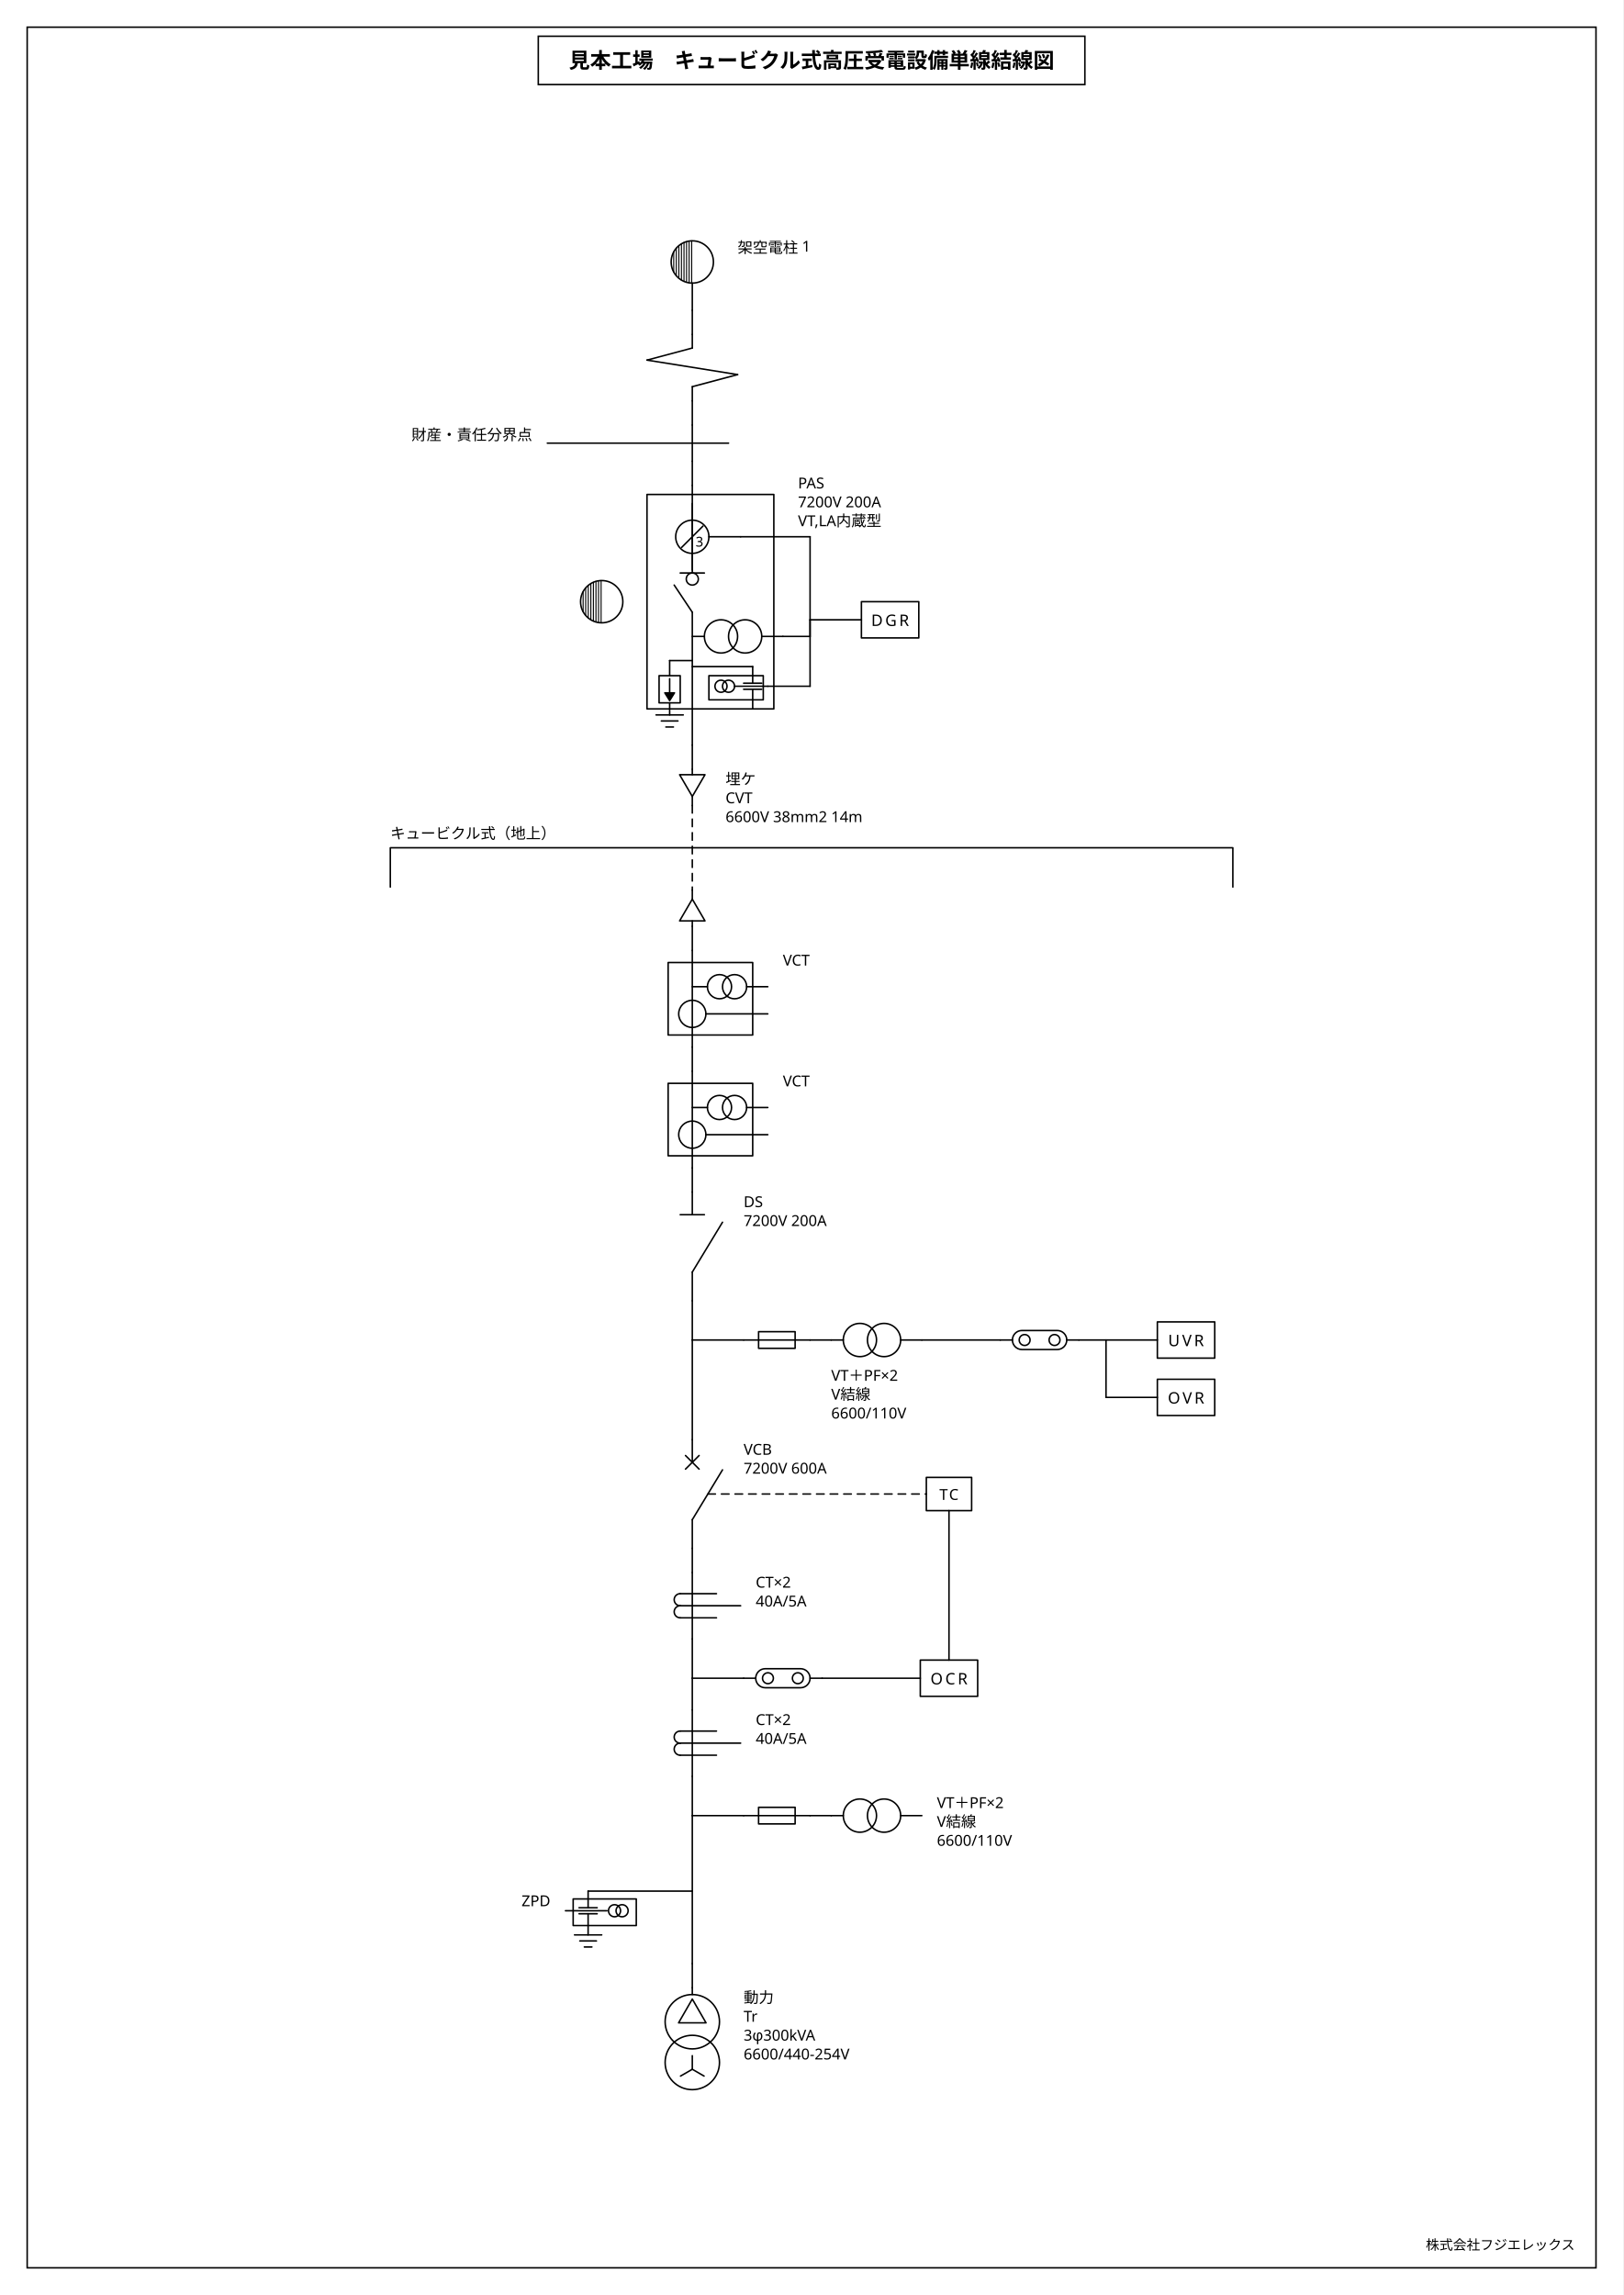
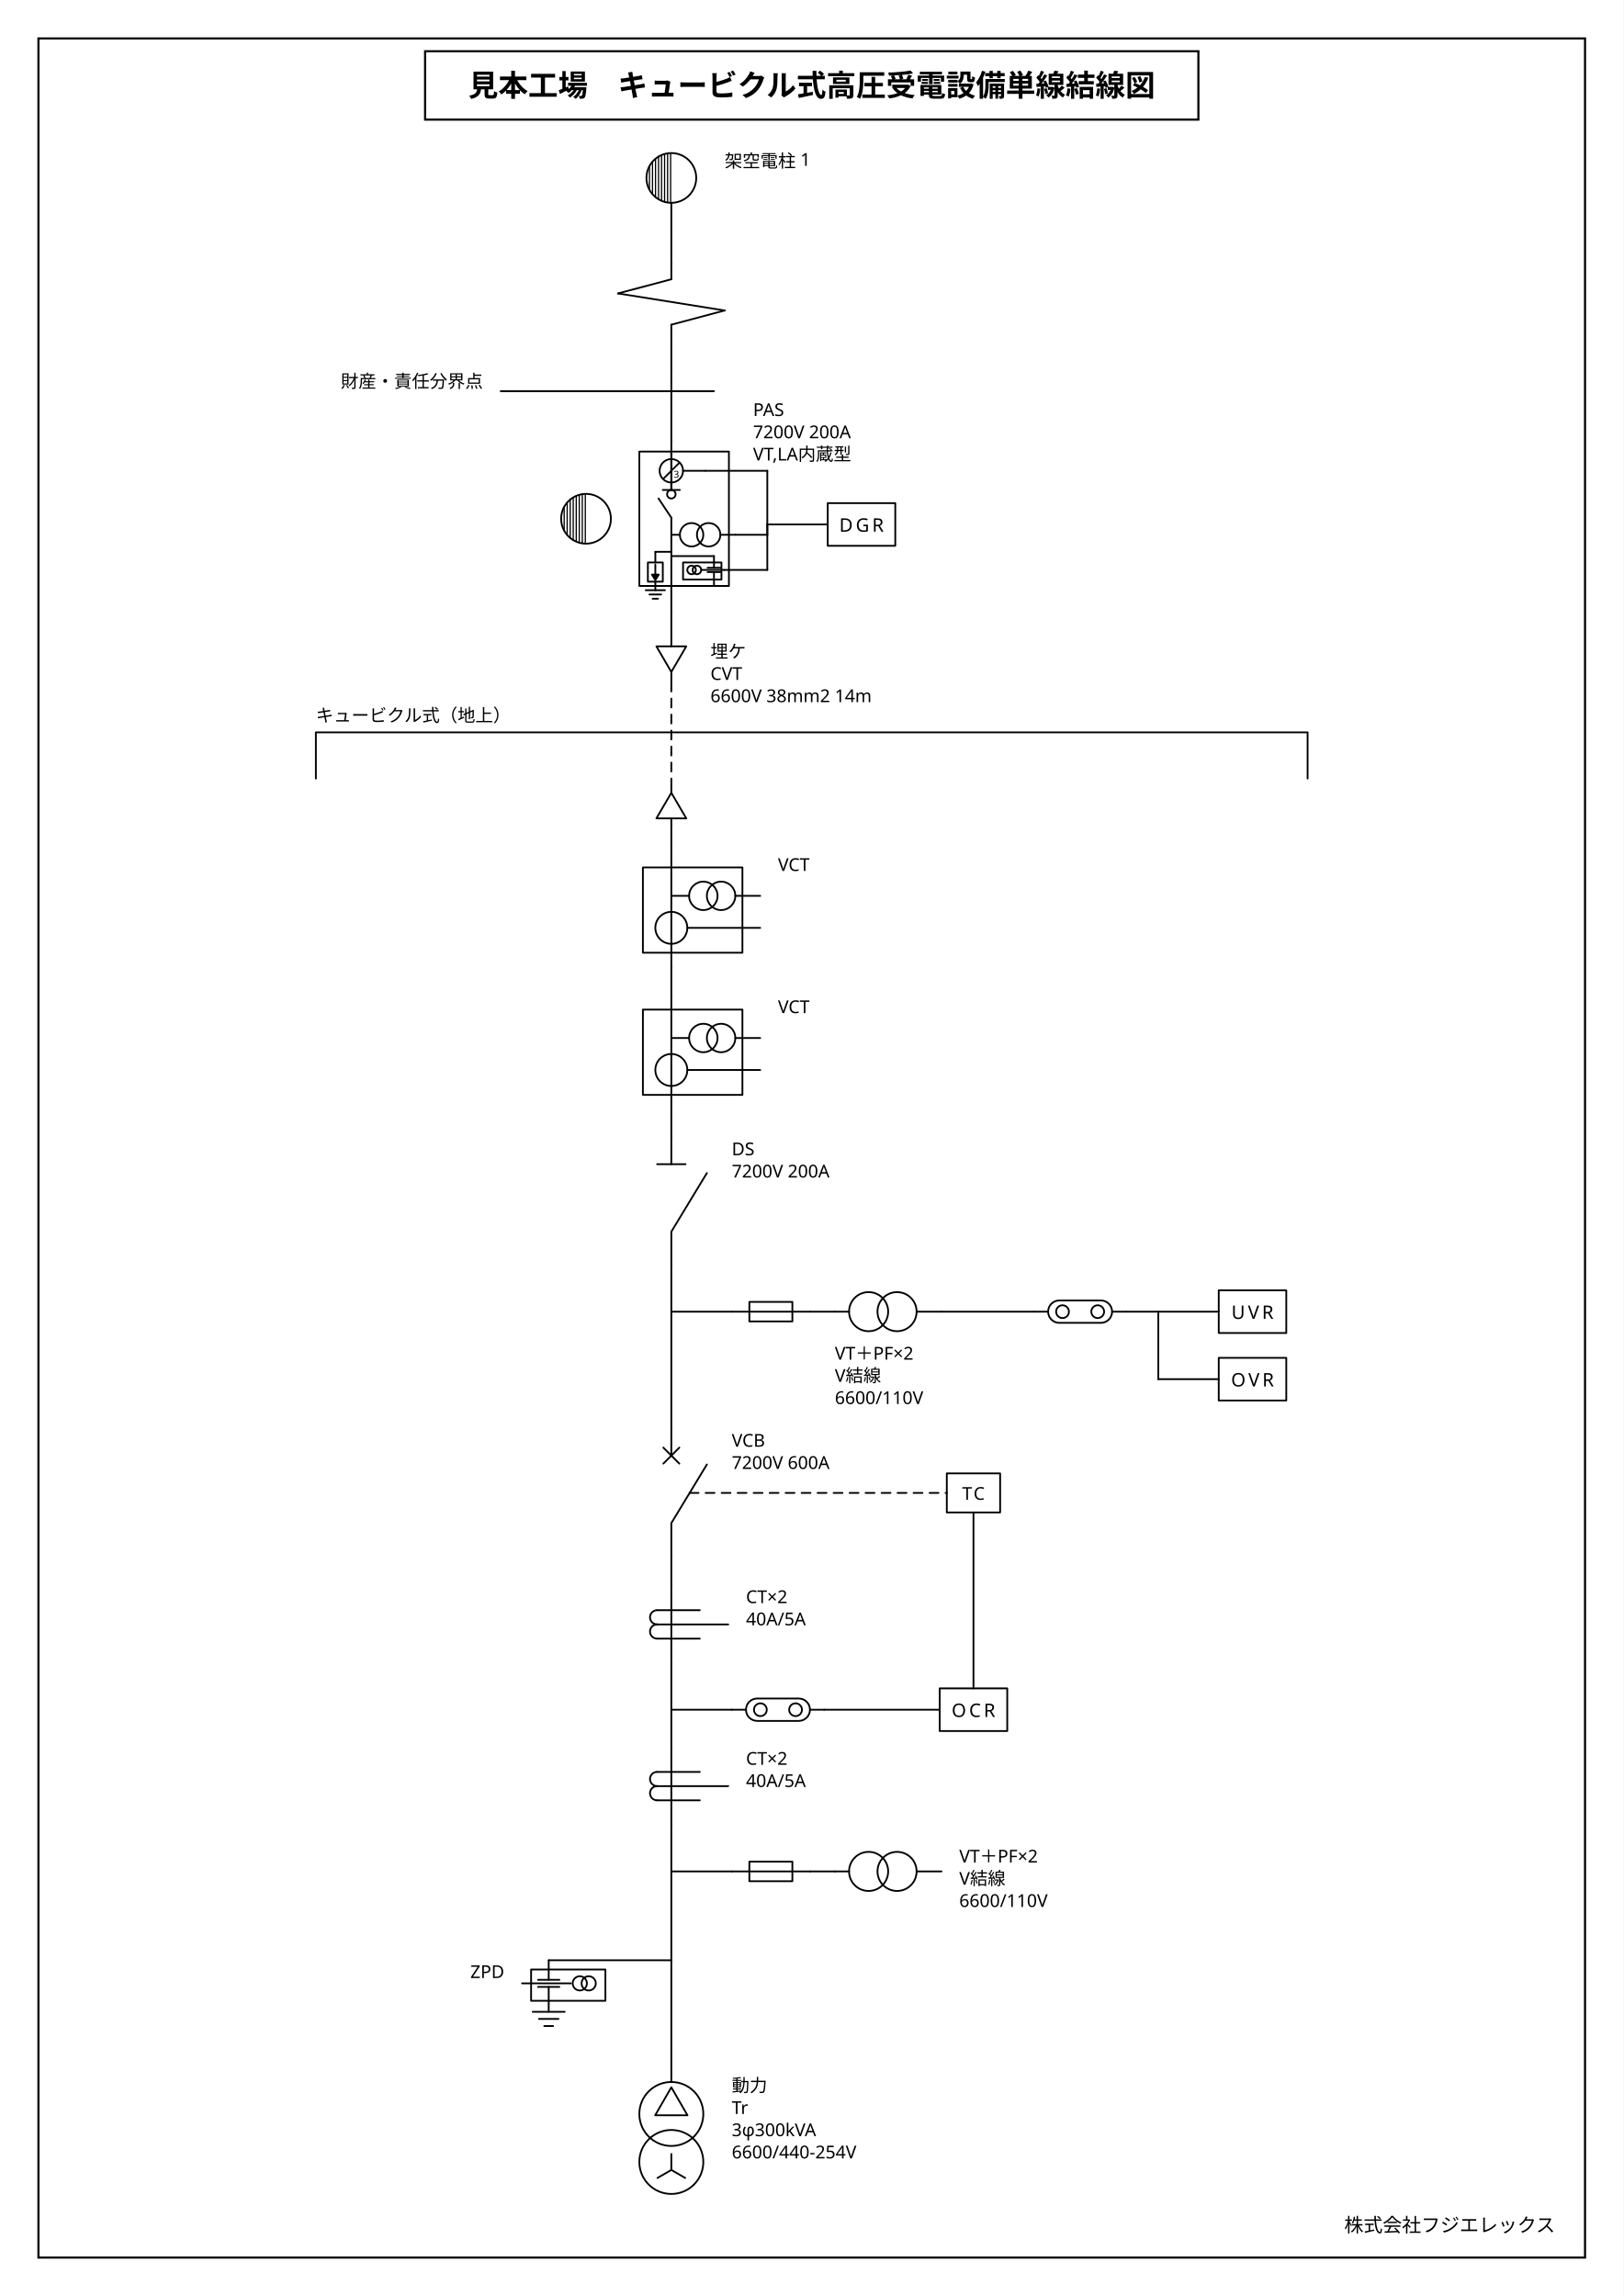
- <svg xmlns="http://www.w3.org/2000/svg" viewBox="0 0 1075 1520" width="1075" height="1520">
-   <rect x="0" y="0" width="1075" height="1520" fill="#fff" />
+ <svg xmlns="http://www.w3.org/2000/svg" viewBox="0 0 760 1075" width="760" height="1075">
+   <rect x="0" y="0" width="760" height="1075" fill="#fff" />
  <g stroke="#000" fill="none">
-     <rect x="18" y="18" width="1039" height="1484" stroke-width="1" />
-     <rect x="356.5" y="24" width="362" height="32" stroke-width="1" />
+     <rect x="18" y="18" width="724" height="1039" stroke-width="1" />
+     <rect x="199" y="24" width="362" height="32" stroke-width="1" />
  </g>
-   <text x="537.5" y="45" font-size="14" font-weight="700" text-anchor="middle" font-family="IPAGothic, 'IPAゴシック', 'Noto Sans JP', 'Hiragino Kaku Gothic ProN', 'Yu Gothic', sans-serif" fill="#000">見本工場　キュービクル式高圧受電設備単線結線図</text>
-   <text x="1043" y="1490" font-size="9" text-anchor="end" font-family="IPAGothic, 'IPAゴシック', 'Noto Sans JP', 'Hiragino Kaku Gothic ProN', 'Yu Gothic', sans-serif" fill="#000">株式会社フジエレックス</text>
-   <g transform="translate(458.5 157.5) scale(1)">
+   <text x="380" y="45" font-size="14" font-weight="700" text-anchor="middle" font-family="IPAGothic, 'IPAゴシック', 'Noto Sans JP', 'Hiragino Kaku Gothic ProN', 'Yu Gothic', sans-serif" fill="#000">見本工場　キュービクル式高圧受電設備単線結線図</text>
+   <text x="728" y="1045" font-size="9" text-anchor="end" font-family="IPAGothic, 'IPAゴシック', 'Noto Sans JP', 'Hiragino Kaku Gothic ProN', 'Yu Gothic', sans-serif" fill="#000">株式会社フジエレックス</text>
+   <g transform="translate(314.27 70) scale(0.832)">
    <g stroke="#000" fill="none" stroke-linecap="round" stroke-linejoin="round" color="#000">
-       <path d="M -200 404 L 358 404 M -200 404 L -200 430 M 358 404 L 358 430" fill="none" stroke-width="1" />
-       <text x="-200" y="398" font-size="10" font-family="IPAGothic, 'IPAゴシック', 'Noto Sans JP', 'Hiragino Kaku Gothic ProN', 'Yu Gothic', sans-serif" fill="currentColor" stroke="none">キュービクル式（地上）</text>
+       <path d="M -200 328 L 358 328 M -200 328 L -200 354 M 358 328 L 358 354" fill="none" stroke-width="1" />
+       <text x="-200" y="322" font-size="10" font-family="IPAGothic, 'IPAゴシック', 'Noto Sans JP', 'Hiragino Kaku Gothic ProN', 'Yu Gothic', sans-serif" fill="currentColor" stroke="none">キュービクル式（地上）</text>
      <line x1="0" y1="48" x2="0" y2="64" stroke-width="1" />
      <line x1="0" y1="108" x2="0" y2="124" stroke-width="1" />
      <line x1="0" y1="148" x2="0" y2="164" stroke-width="1" />
-       <line x1="0" y1="280" x2="-15" y2="280" stroke-width="1" />
-       <line x1="0" y1="284" x2="40" y2="284" stroke-width="1" />
-       <line x1="32" y1="198" x2="78" y2="198" stroke-width="1" />
-       <line x1="78" y1="198" x2="78" y2="253" stroke-width="1" />
-       <line x1="60" y1="264" x2="78" y2="264" stroke-width="1" />
-       <line x1="78" y1="264" x2="78" y2="253" stroke-width="1" />
-       <line x1="50" y1="297" x2="78" y2="297" stroke-width="1" />
-       <line x1="78" y1="297" x2="78" y2="253" stroke-width="1" />
-       <line x1="78" y1="253" x2="112" y2="253" stroke-width="1" />
-       <line x1="0" y1="336" x2="0" y2="352" stroke-width="1" />
-       <line x1="0" y1="376" x2="0" y2="432" stroke-width="1" stroke-dasharray="5 4" />
-       <line x1="0" y1="456" x2="0" y2="472" stroke-width="1" />
-       <line x1="0" y1="536" x2="0" y2="552" stroke-width="1" />
-       <line x1="0" y1="616" x2="0" y2="632" stroke-width="1" />
-       <line x1="0" y1="704" x2="0" y2="730" stroke-width="1" />
-       <line x1="0" y1="730" x2="34" y2="730" stroke-width="1" />
-       <line x1="78" y1="730" x2="92" y2="730" stroke-width="1" />
-       <line x1="152" y1="730" x2="204" y2="730" stroke-width="1" />
-       <line x1="256" y1="730" x2="308" y2="730" stroke-width="1" />
-       <line x1="274" y1="730" x2="274" y2="768" stroke-width="1" />
-       <line x1="274" y1="768" x2="308" y2="768" stroke-width="1" />
-       <line x1="0" y1="730" x2="0" y2="796" stroke-width="1" />
-       <line x1="0" y1="868" x2="0" y2="884" stroke-width="1" />
-       <line x1="0" y1="928" x2="0" y2="954" stroke-width="1" />
-       <line x1="0" y1="954" x2="34" y2="954" stroke-width="1" />
-       <line x1="86" y1="954" x2="151" y2="954" stroke-width="1" />
-       <line x1="0" y1="954" x2="0" y2="975" stroke-width="1" />
-       <line x1="0" y1="1019" x2="0" y2="1045" stroke-width="1" />
-       <line x1="0" y1="1045" x2="34" y2="1045" stroke-width="1" />
-       <line x1="78" y1="1045" x2="92" y2="1045" stroke-width="1" />
-       <line x1="10.303" y1="832" x2="155" y2="832" stroke-width="1" stroke-dasharray="5 4" />
-       <line x1="170" y1="843" x2="170" y2="942" stroke-width="1" />
-       <line x1="0" y1="1045" x2="0" y2="1095" stroke-width="1" />
-       <line x1="0" y1="1095" x2="-69" y2="1095" stroke-width="1" />
-       <line x1="0" y1="1095" x2="0" y2="1143" stroke-width="1" />
-       <line x1="0" y1="1143" x2="0" y2="1159" stroke-width="1" />
+       <line x1="0" y1="226.4" x2="-9" y2="226.4" stroke-width="1" />
+       <line x1="0" y1="228.8" x2="24" y2="228.8" stroke-width="1" />
+       <line x1="19.2" y1="180.8" x2="54" y2="180.8" stroke-width="1" />
+       <line x1="54" y1="180.8" x2="54" y2="211" stroke-width="1" />
+       <line x1="36" y1="216.8" x2="54" y2="216.8" stroke-width="1" />
+       <line x1="54" y1="216.8" x2="54" y2="211" stroke-width="1" />
+       <line x1="30" y1="236.6" x2="54" y2="236.6" stroke-width="1" />
+       <line x1="54" y1="236.6" x2="54" y2="211" stroke-width="1" />
+       <line x1="54" y1="211" x2="88" y2="211" stroke-width="1" />
+       <line x1="0" y1="260" x2="0" y2="276" stroke-width="1" />
+       <line x1="0" y1="300" x2="0" y2="356" stroke-width="1" stroke-dasharray="5 4" />
+       <line x1="0" y1="380" x2="0" y2="396" stroke-width="1" />
+       <line x1="0" y1="460" x2="0" y2="476" stroke-width="1" />
+       <line x1="0" y1="540" x2="0" y2="556" stroke-width="1" />
+       <line x1="0" y1="628" x2="0" y2="654" stroke-width="1" />
+       <line x1="0" y1="654" x2="34" y2="654" stroke-width="1" />
+       <line x1="78" y1="654" x2="92" y2="654" stroke-width="1" />
+       <line x1="152" y1="654" x2="204" y2="654" stroke-width="1" />
+       <line x1="256" y1="654" x2="308" y2="654" stroke-width="1" />
+       <line x1="274" y1="654" x2="274" y2="692" stroke-width="1" />
+       <line x1="274" y1="692" x2="308" y2="692" stroke-width="1" />
+       <line x1="0" y1="654" x2="0" y2="720" stroke-width="1" />
+       <line x1="0" y1="792" x2="0" y2="808" stroke-width="1" />
+       <line x1="0" y1="852" x2="0" y2="878" stroke-width="1" />
+       <line x1="0" y1="878" x2="34" y2="878" stroke-width="1" />
+       <line x1="86" y1="878" x2="151" y2="878" stroke-width="1" />
+       <line x1="0" y1="878" x2="0" y2="899" stroke-width="1" />
+       <line x1="0" y1="943" x2="0" y2="969" stroke-width="1" />
+       <line x1="0" y1="969" x2="34" y2="969" stroke-width="1" />
+       <line x1="78" y1="969" x2="92" y2="969" stroke-width="1" />
+       <line x1="10.303" y1="756" x2="155" y2="756" stroke-width="1" stroke-dasharray="5 4" />
+       <line x1="170" y1="767" x2="170" y2="866" stroke-width="1" />
+       <line x1="0" y1="969" x2="0" y2="1019" stroke-width="1" />
+       <line x1="0" y1="1019" x2="-69" y2="1019" stroke-width="1" />
+       <line x1="0" y1="1019" x2="0" y2="1067" stroke-width="1" />
+       <line x1="0" y1="1067" x2="0" y2="1083" stroke-width="1" />
      <g transform="translate(-16 0)">
        <circle cx="16" cy="16" r="14" fill="none" stroke-width="1" />
        <line x1="3.7" y1="9.313" x2="3.7" y2="22.687" stroke-width="0.7" />
        <line x1="5.4" y1="6.855" x2="5.4" y2="25.145" stroke-width="0.7" />
        <line x1="7.1" y1="5.193" x2="7.1" y2="26.807" stroke-width="0.7" />
        <line x1="8.8" y1="3.993" x2="8.8" y2="28.007" stroke-width="0.7" />
        <line x1="10.5" y1="3.126" x2="10.5" y2="28.874" stroke-width="0.7" />
        <line x1="12.2" y1="2.526" x2="12.2" y2="29.474" stroke-width="0.7" />
        <line x1="13.9" y1="2.158" x2="13.9" y2="29.842" stroke-width="0.7" />
        <line x1="15.6" y1="2.006" x2="15.6" y2="29.994" stroke-width="0.7" />
        <line x1="16" y1="30" x2="16" y2="48" stroke-width="1" />
      </g>
      <text x="30" y="10" font-size="10" text-anchor="start" font-family="IPAGothic, 'IPAゴシック', 'Noto Sans JP', 'Hiragino Kaku Gothic ProN', 'Yu Gothic', sans-serif" fill="currentColor" stroke="none">
        <tspan x="30" dy="0">架空電柱 1</tspan>
      </text>
      <g transform="translate(-30 64)">
        <line x1="30" y1="0" x2="30" y2="9" stroke-width="1" />
        <line x1="30" y1="9" x2="0" y2="17" stroke-width="1" />
        <line x1="0" y1="17" x2="60" y2="26.6" stroke-width="1" />
        <line x1="60" y1="26.6" x2="30" y2="34.6" stroke-width="1" />
        <line x1="30" y1="34.6" x2="30" y2="44" stroke-width="1" />
      </g>
      <g transform="translate(-96 124)">
        <line x1="96" y1="0" x2="96" y2="24" stroke-width="1" />
        <line x1="0" y1="12" x2="120" y2="12" stroke-width="1" />
      </g>
      <text x="-106" y="134" font-size="10" text-anchor="end" font-family="IPAGothic, 'IPAゴシック', 'Noto Sans JP', 'Hiragino Kaku Gothic ProN', 'Yu Gothic', sans-serif" fill="currentColor" stroke="none">
        <tspan x="-106" dy="0">財産・責任分界点</tspan>
      </text>
-       <g transform="translate(-36 164)">
-         <line x1="36" y1="0" x2="36" y2="6" stroke-width="1" />
-         <rect x="6" y="6" width="84" height="142" fill="none" stroke-width="1" />
-         <line x1="36" y1="6" x2="36" y2="58" stroke-width="1" />
-         <line x1="28" y1="58" x2="44" y2="58" stroke-width="1" />
-         <circle cx="36" cy="62" r="4" fill="none" stroke-width="1" />
-         <line x1="36" y1="84" x2="24" y2="66" stroke-width="1" />
-         <line x1="36" y1="84" x2="36" y2="172" stroke-width="1" />
-       </g>
-       <text x="70" y="166" font-size="10" text-anchor="start" font-family="IPAGothic, 'IPAゴシック', 'Noto Sans JP', 'Hiragino Kaku Gothic ProN', 'Yu Gothic', sans-serif" fill="currentColor" stroke="none">
-         <tspan x="70" dy="0">PAS</tspan>
-         <tspan x="70" dy="12.5">7200V 200A</tspan>
-         <tspan x="70" dy="12.5">VT,LA内蔵型</tspan>
-       </text>
-       <g transform="translate(-76 225)">
+       <g transform="translate(-21.6 164)">
+         <line x1="21.6" y1="0" x2="21.6" y2="6" stroke-width="1" />
+         <rect x="3.6" y="6" width="50.4" height="75.6" fill="none" stroke-width="1" />
+         <line x1="21.6" y1="6" x2="21.6" y2="27.6" stroke-width="1" />
+         <line x1="16.8" y1="27.6" x2="26.4" y2="27.6" stroke-width="1" />
+         <circle cx="21.6" cy="30" r="2.4" fill="none" stroke-width="1" />
+         <line x1="21.6" y1="43.2" x2="14.4" y2="32.4" stroke-width="1" />
+         <line x1="21.6" y1="43.2" x2="21.6" y2="96" stroke-width="1" />
+       </g>
+       <text x="46" y="150" font-size="10" text-anchor="start" font-family="IPAGothic, 'IPAゴシック', 'Noto Sans JP', 'Hiragino Kaku Gothic ProN', 'Yu Gothic', sans-serif" fill="currentColor" stroke="none">
+         <tspan x="46" dy="0">PAS</tspan>
+         <tspan x="46" dy="12.5">7200V 200A</tspan>
+         <tspan x="46" dy="12.5">VT,LA内蔵型</tspan>
+       </text>
+       <g transform="translate(-64 191.8)">
        <circle cx="16" cy="16" r="14" fill="none" stroke-width="1" />
        <line x1="3.7" y1="9.313" x2="3.7" y2="22.687" stroke-width="0.7" />
        <line x1="5.4" y1="6.855" x2="5.4" y2="25.145" stroke-width="0.7" />
        <line x1="7.1" y1="5.193" x2="7.1" y2="26.807" stroke-width="0.7" />
        <line x1="8.8" y1="3.993" x2="8.8" y2="28.007" stroke-width="0.7" />
        <line x1="10.5" y1="3.126" x2="10.5" y2="28.874" stroke-width="0.7" />
        <line x1="12.2" y1="2.526" x2="12.2" y2="29.474" stroke-width="0.7" />
        <line x1="13.9" y1="2.158" x2="13.9" y2="29.842" stroke-width="0.7" />
        <line x1="15.6" y1="2.006" x2="15.6" y2="29.994" stroke-width="0.7" />
      </g>
-       <g transform="translate(-20 176)">
-         <line x1="20" y1="0" x2="20" y2="44" stroke-width="1" />
-         <circle cx="20" cy="22" r="11" fill="none" stroke-width="1" />
-         <line x1="12.929" y1="29.071" x2="27.071" y2="14.929" stroke-width="1" />
-         <text x="24.75" y="25" font-size="9" text-anchor="middle" dominant-baseline="central" font-family="IPAGothic, 'IPAゴシック', 'Noto Sans JP', 'Hiragino Kaku Gothic ProN', 'Yu Gothic', sans-serif" fill="currentColor" stroke="none">3</text>
-         <line x1="31" y1="22" x2="52" y2="22" stroke-width="1" />
-       </g>
-       <g transform="translate(0 249)">
-         <line x1="0" y1="15" x2="8" y2="15" stroke-width="1" />
-         <circle cx="19" cy="15" r="11" fill="none" stroke-width="1" />
-         <circle cx="35" cy="15" r="11" fill="none" stroke-width="1" />
-         <line x1="46" y1="15" x2="60" y2="15" stroke-width="1" />
-       </g>
-       <g transform="translate(-35 280)">
-         <line x1="20" y1="0" x2="20" y2="10" stroke-width="1" />
-         <rect x="13" y="10" width="14" height="18" fill="none" stroke-width="1" />
-         <line x1="20" y1="12" x2="20" y2="23" stroke-width="1" />
-         <polygon points="16.8,21.38 20,26.5 23.2,21.38" fill="currentColor" stroke-width="1" />
-         <line x1="20" y1="28" x2="20" y2="36" stroke-width="1" />
-         <line x1="11" y1="36" x2="29" y2="36" stroke-width="1" />
-         <line x1="14.5" y1="40" x2="25.5" y2="40" stroke-width="1" />
-         <line x1="17.5" y1="44" x2="22.5" y2="44" stroke-width="1" />
-       </g>
-       <g transform="translate(10 284)">
-         <line x1="30" y1="0" x2="30" y2="11" stroke-width="1" />
-         <rect x="1" y="6" width="36" height="16" fill="none" stroke-width="1" />
-         <line x1="24" y1="11" x2="36" y2="11" stroke-width="1" />
-         <line x1="24" y1="15" x2="36" y2="15" stroke-width="1" />
-         <line x1="30" y1="15" x2="30" y2="28" stroke-width="1" />
-         <line x1="18" y1="13" x2="40" y2="13" stroke-width="1" />
-         <circle cx="9" cy="13" r="4" fill="none" stroke-width="1" />
-         <circle cx="14" cy="13" r="4" fill="none" stroke-width="1" />
-       </g>
-       <g transform="translate(112 241)">
+       <g transform="translate(-12 170)">
+         <line x1="12" y1="0" x2="12" y2="21.6" stroke-width="1" />
+         <circle cx="12" cy="10.8" r="6.6" fill="none" stroke-width="1" />
+         <line x1="7.757" y1="15.043" x2="16.243" y2="6.557" stroke-width="1" />
+         <text x="14.85" y="12.6" font-size="5.4" text-anchor="middle" dominant-baseline="central" font-family="IPAGothic, 'IPAゴシック', 'Noto Sans JP', 'Hiragino Kaku Gothic ProN', 'Yu Gothic', sans-serif" fill="currentColor" stroke="none">3</text>
+         <line x1="18.6" y1="10.8" x2="31.2" y2="10.8" stroke-width="1" />
+       </g>
+       <g transform="translate(0 207.8)">
+         <line x1="0" y1="9" x2="4.8" y2="9" stroke-width="1" />
+         <circle cx="11.4" cy="9" r="6.6" fill="none" stroke-width="1" />
+         <circle cx="21" cy="9" r="6.6" fill="none" stroke-width="1" />
+         <line x1="27.6" y1="9" x2="36" y2="9" stroke-width="1" />
+       </g>
+       <g transform="translate(-21 226.4)">
+         <line x1="12" y1="0" x2="12" y2="6" stroke-width="1" />
+         <rect x="7.8" y="6" width="8.4" height="10.8" fill="none" stroke-width="1" />
+         <line x1="12" y1="7.2" x2="12" y2="13.8" stroke-width="1" />
+         <polygon points="10.08,12.828 12,15.9 13.92,12.828" fill="currentColor" stroke-width="1" />
+         <line x1="12" y1="16.8" x2="12" y2="21.6" stroke-width="1" />
+         <line x1="6.6" y1="21.6" x2="17.4" y2="21.6" stroke-width="1" />
+         <line x1="8.7" y1="24" x2="15.3" y2="24" stroke-width="1" />
+         <line x1="10.5" y1="26.4" x2="13.5" y2="26.4" stroke-width="1" />
+       </g>
+       <g transform="translate(6 228.8)">
+         <line x1="18" y1="0" x2="18" y2="6.6" stroke-width="1" />
+         <rect x="0.6" y="3.6" width="21.6" height="9.6" fill="none" stroke-width="1" />
+         <line x1="14.4" y1="6.6" x2="21.6" y2="6.6" stroke-width="1" />
+         <line x1="14.4" y1="9" x2="21.6" y2="9" stroke-width="1" />
+         <line x1="18" y1="9" x2="18" y2="16.8" stroke-width="1" />
+         <line x1="10.8" y1="7.8" x2="24" y2="7.8" stroke-width="1" />
+         <circle cx="5.4" cy="7.8" r="2.4" fill="none" stroke-width="1" />
+         <circle cx="8.4" cy="7.8" r="2.4" fill="none" stroke-width="1" />
+       </g>
+       <g transform="translate(88 199)">
        <rect x="0" y="0" width="38" height="24" fill="none" stroke-width="1" />
        <text x="19" y="12" font-size="10.5" text-anchor="middle" dominant-baseline="central" font-family="IPAGothic, 'IPAゴシック', 'Noto Sans JP', 'Hiragino Kaku Gothic ProN', 'Yu Gothic', sans-serif" letter-spacing="1.6" fill="currentColor" stroke="none">DGR</text>
      </g>
-       <g transform="translate(-12 352)">
+       <g transform="translate(-12 276)">
        <line x1="12" y1="0" x2="12" y2="3.6" stroke-width="1" />
        <polygon points="3.6,3.6 20.4,3.6 12,18" fill="none" stroke-width="1" />
        <line x1="12" y1="18" x2="12" y2="24" stroke-width="1" />
      </g>
-       <text x="22" y="362" font-size="10" text-anchor="start" font-family="IPAGothic, 'IPAゴシック', 'Noto Sans JP', 'Hiragino Kaku Gothic ProN', 'Yu Gothic', sans-serif" fill="currentColor" stroke="none">
+       <text x="22" y="286" font-size="10" text-anchor="start" font-family="IPAGothic, 'IPAゴシック', 'Noto Sans JP', 'Hiragino Kaku Gothic ProN', 'Yu Gothic', sans-serif" fill="currentColor" stroke="none">
        <tspan x="22" dy="0">埋ケ</tspan>
        <tspan x="22" dy="12.5">CVT</tspan>
        <tspan x="22" dy="12.5">6600V 38mm2 14m</tspan>
      </text>
-       <g transform="translate(-12 432) rotate(180 12 12)">
+       <g transform="translate(-12 356) rotate(180 12 12)">
        <line x1="12" y1="0" x2="12" y2="3.6" stroke-width="1" />
        <polygon points="3.6,3.6 20.4,3.6 12,18" fill="none" stroke-width="1" />
        <line x1="12" y1="18" x2="12" y2="24" stroke-width="1" />
      </g>
-       <g transform="translate(-22 472)">
+       <g transform="translate(-22 396)">
        <line x1="22" y1="0" x2="22" y2="64" stroke-width="1" />
        <rect x="6" y="8" width="56" height="48" fill="none" stroke-width="1" />
        <line x1="22" y1="24" x2="32" y2="24" stroke-width="1" />
        <circle cx="40" cy="24" r="8" fill="none" stroke-width="1" />
        <circle cx="50" cy="24" r="8" fill="none" stroke-width="1" />
        <line x1="58" y1="24" x2="72" y2="24" stroke-width="1" />
        <circle cx="22" cy="42" r="9" fill="none" stroke-width="1" />
        <line x1="31" y1="42" x2="72" y2="42" stroke-width="1" />
      </g>
-       <text x="60" y="482" font-size="10" text-anchor="start" font-family="IPAGothic, 'IPAゴシック', 'Noto Sans JP', 'Hiragino Kaku Gothic ProN', 'Yu Gothic', sans-serif" fill="currentColor" stroke="none">
+       <text x="60" y="406" font-size="10" text-anchor="start" font-family="IPAGothic, 'IPAゴシック', 'Noto Sans JP', 'Hiragino Kaku Gothic ProN', 'Yu Gothic', sans-serif" fill="currentColor" stroke="none">
        <tspan x="60" dy="0">VCT</tspan>
      </text>
-       <g transform="translate(-22 552)">
+       <g transform="translate(-22 476)">
        <line x1="22" y1="0" x2="22" y2="64" stroke-width="1" />
        <rect x="6" y="8" width="56" height="48" fill="none" stroke-width="1" />
        <line x1="22" y1="24" x2="32" y2="24" stroke-width="1" />
        <circle cx="40" cy="24" r="8" fill="none" stroke-width="1" />
        <circle cx="50" cy="24" r="8" fill="none" stroke-width="1" />
        <line x1="58" y1="24" x2="72" y2="24" stroke-width="1" />
        <circle cx="22" cy="42" r="9" fill="none" stroke-width="1" />
        <line x1="31" y1="42" x2="72" y2="42" stroke-width="1" />
      </g>
-       <text x="60" y="562" font-size="10" text-anchor="start" font-family="IPAGothic, 'IPAゴシック', 'Noto Sans JP', 'Hiragino Kaku Gothic ProN', 'Yu Gothic', sans-serif" fill="currentColor" stroke="none">
+       <text x="60" y="486" font-size="10" text-anchor="start" font-family="IPAGothic, 'IPAゴシック', 'Noto Sans JP', 'Hiragino Kaku Gothic ProN', 'Yu Gothic', sans-serif" fill="currentColor" stroke="none">
        <tspan x="60" dy="0">VCT</tspan>
      </text>
-       <g transform="translate(-24 632)">
+       <g transform="translate(-24 556)">
        <line x1="24" y1="0" x2="24" y2="15" stroke-width="1" />
        <line x1="16" y1="15" x2="32" y2="15" stroke-width="1" />
        <line x1="24" y1="53" x2="44" y2="20" stroke-width="1" />
        <line x1="24" y1="53" x2="24" y2="72" stroke-width="1" />
      </g>
-       <text x="34" y="642" font-size="10" text-anchor="start" font-family="IPAGothic, 'IPAゴシック', 'Noto Sans JP', 'Hiragino Kaku Gothic ProN', 'Yu Gothic', sans-serif" fill="currentColor" stroke="none">
+       <text x="34" y="566" font-size="10" text-anchor="start" font-family="IPAGothic, 'IPAゴシック', 'Noto Sans JP', 'Hiragino Kaku Gothic ProN', 'Yu Gothic', sans-serif" fill="currentColor" stroke="none">
        <tspan x="34" dy="0">DS</tspan>
        <tspan x="34" dy="12.5">7200V 200A</tspan>
      </text>
-       <g transform="translate(36 708) rotate(-90 20 22)">
+       <g transform="translate(36 632) rotate(-90 20 22)">
        <line x1="20" y1="0" x2="20" y2="44" stroke-width="1" />
        <rect x="14.5" y="9.9" width="11" height="24.2" fill="none" stroke-width="1" />
      </g>
-       <g transform="translate(92 715)">
+       <g transform="translate(92 639)">
        <line x1="0" y1="15" x2="8" y2="15" stroke-width="1" />
        <circle cx="19" cy="15" r="11" fill="none" stroke-width="1" />
        <circle cx="35" cy="15" r="11" fill="none" stroke-width="1" />
        <line x1="46" y1="15" x2="60" y2="15" stroke-width="1" />
      </g>
-       <text x="92" y="757" font-size="10" text-anchor="start" font-family="IPAGothic, 'IPAゴシック', 'Noto Sans JP', 'Hiragino Kaku Gothic ProN', 'Yu Gothic', sans-serif" fill="currentColor" stroke="none">
+       <text x="92" y="681" font-size="10" text-anchor="start" font-family="IPAGothic, 'IPAゴシック', 'Noto Sans JP', 'Hiragino Kaku Gothic ProN', 'Yu Gothic', sans-serif" fill="currentColor" stroke="none">
        <tspan x="92" dy="0">VT＋PF×2</tspan>
        <tspan x="92" dy="12.5">V結線</tspan>
        <tspan x="92" dy="12.5">6600/110V</tspan>
      </text>
-       <g transform="translate(204 719)">
+       <g transform="translate(204 643)">
        <line x1="0" y1="11" x2="8" y2="11" stroke-width="1" />
        <rect x="8" y="4.7" width="36" height="12.6" rx="6.3" fill="none" stroke-width="1" />
        <circle cx="16.1" cy="11" r="3.6" fill="none" stroke-width="1" />
        <circle cx="35.9" cy="11" r="3.6" fill="none" stroke-width="1" />
        <line x1="44" y1="11" x2="52" y2="11" stroke-width="1" />
      </g>
-       <g transform="translate(308 718)">
+       <g transform="translate(308 642)">
        <rect x="0" y="0" width="38" height="24" fill="none" stroke-width="1" />
        <text x="19" y="12" font-size="10.5" text-anchor="middle" dominant-baseline="central" font-family="IPAGothic, 'IPAゴシック', 'Noto Sans JP', 'Hiragino Kaku Gothic ProN', 'Yu Gothic', sans-serif" letter-spacing="1.6" fill="currentColor" stroke="none">UVR</text>
      </g>
-       <g transform="translate(308 756)">
+       <g transform="translate(308 680)">
        <rect x="0" y="0" width="38" height="24" fill="none" stroke-width="1" />
        <text x="19" y="12" font-size="10.5" text-anchor="middle" dominant-baseline="central" font-family="IPAGothic, 'IPAゴシック', 'Noto Sans JP', 'Hiragino Kaku Gothic ProN', 'Yu Gothic', sans-serif" letter-spacing="1.6" fill="currentColor" stroke="none">OVR</text>
      </g>
-       <g transform="translate(-24 796)">
+       <g transform="translate(-24 720)">
        <line x1="24" y1="0" x2="24" y2="15" stroke-width="1" />
        <line x1="19.5" y1="10.5" x2="28.5" y2="19.5" stroke-width="1" />
        <line x1="28.5" y1="10.5" x2="19.5" y2="19.5" stroke-width="1" />
        <line x1="24" y1="53" x2="44" y2="20" stroke-width="1" />
        <line x1="24" y1="53" x2="24" y2="72" stroke-width="1" />
      </g>
-       <text x="34" y="806" font-size="10" text-anchor="start" font-family="IPAGothic, 'IPAゴシック', 'Noto Sans JP', 'Hiragino Kaku Gothic ProN', 'Yu Gothic', sans-serif" fill="currentColor" stroke="none">
+       <text x="34" y="730" font-size="10" text-anchor="start" font-family="IPAGothic, 'IPAゴシック', 'Noto Sans JP', 'Hiragino Kaku Gothic ProN', 'Yu Gothic', sans-serif" fill="currentColor" stroke="none">
        <tspan x="34" dy="0">VCB</tspan>
        <tspan x="34" dy="12.5">7200V 600A</tspan>
      </text>
-       <g transform="translate(-24 884)">
+       <g transform="translate(-24 808)">
        <line x1="24" y1="0" x2="24" y2="44" stroke-width="1" />
        <line x1="16" y1="14" x2="40" y2="14" stroke-width="1" />
        <line x1="16" y1="30" x2="40" y2="30" stroke-width="1" />
        <line x1="16" y1="22" x2="56" y2="22" stroke-width="1" />
        <path d="M 16 14 A 4 4 0 0 0 16 22" fill="none" stroke-width="1" />
        <path d="M 16 22 A 4 4 0 0 0 16 30" fill="none" stroke-width="1" />
      </g>
-       <text x="42" y="894" font-size="10" text-anchor="start" font-family="IPAGothic, 'IPAゴシック', 'Noto Sans JP', 'Hiragino Kaku Gothic ProN', 'Yu Gothic', sans-serif" fill="currentColor" stroke="none">
+       <text x="42" y="818" font-size="10" text-anchor="start" font-family="IPAGothic, 'IPAゴシック', 'Noto Sans JP', 'Hiragino Kaku Gothic ProN', 'Yu Gothic', sans-serif" fill="currentColor" stroke="none">
        <tspan x="42" dy="0">CT×2</tspan>
        <tspan x="42" dy="12.5">40A/5A</tspan>
      </text>
-       <g transform="translate(34 943)">
+       <g transform="translate(34 867)">
        <line x1="0" y1="11" x2="8" y2="11" stroke-width="1" />
        <rect x="8" y="4.7" width="36" height="12.6" rx="6.3" fill="none" stroke-width="1" />
        <circle cx="16.1" cy="11" r="3.6" fill="none" stroke-width="1" />
        <circle cx="35.9" cy="11" r="3.6" fill="none" stroke-width="1" />
        <line x1="44" y1="11" x2="52" y2="11" stroke-width="1" />
      </g>
-       <g transform="translate(151 942)">
+       <g transform="translate(151 866)">
        <rect x="0" y="0" width="38" height="24" fill="none" stroke-width="1" />
        <text x="19" y="12" font-size="10.5" text-anchor="middle" dominant-baseline="central" font-family="IPAGothic, 'IPAゴシック', 'Noto Sans JP', 'Hiragino Kaku Gothic ProN', 'Yu Gothic', sans-serif" letter-spacing="1.6" fill="currentColor" stroke="none">OCR</text>
      </g>
-       <g transform="translate(-24 975)">
+       <g transform="translate(-24 899)">
        <line x1="24" y1="0" x2="24" y2="44" stroke-width="1" />
        <line x1="16" y1="14" x2="40" y2="14" stroke-width="1" />
        <line x1="16" y1="30" x2="40" y2="30" stroke-width="1" />
        <line x1="16" y1="22" x2="56" y2="22" stroke-width="1" />
        <path d="M 16 14 A 4 4 0 0 0 16 22" fill="none" stroke-width="1" />
        <path d="M 16 22 A 4 4 0 0 0 16 30" fill="none" stroke-width="1" />
      </g>
-       <text x="42" y="985" font-size="10" text-anchor="start" font-family="IPAGothic, 'IPAゴシック', 'Noto Sans JP', 'Hiragino Kaku Gothic ProN', 'Yu Gothic', sans-serif" fill="currentColor" stroke="none">
+       <text x="42" y="909" font-size="10" text-anchor="start" font-family="IPAGothic, 'IPAゴシック', 'Noto Sans JP', 'Hiragino Kaku Gothic ProN', 'Yu Gothic', sans-serif" fill="currentColor" stroke="none">
        <tspan x="42" dy="0">CT×2</tspan>
        <tspan x="42" dy="12.5">40A/5A</tspan>
      </text>
-       <g transform="translate(36 1023) rotate(-90 20 22)">
+       <g transform="translate(36 947) rotate(-90 20 22)">
        <line x1="20" y1="0" x2="20" y2="44" stroke-width="1" />
        <rect x="14.5" y="9.9" width="11" height="24.2" fill="none" stroke-width="1" />
      </g>
-       <g transform="translate(92 1030)">
+       <g transform="translate(92 954)">
        <line x1="0" y1="15" x2="8" y2="15" stroke-width="1" />
        <circle cx="19" cy="15" r="11" fill="none" stroke-width="1" />
        <circle cx="35" cy="15" r="11" fill="none" stroke-width="1" />
        <line x1="46" y1="15" x2="60" y2="15" stroke-width="1" />
      </g>
-       <text x="162" y="1040" font-size="10" text-anchor="start" font-family="IPAGothic, 'IPAゴシック', 'Noto Sans JP', 'Hiragino Kaku Gothic ProN', 'Yu Gothic', sans-serif" fill="currentColor" stroke="none">
+       <text x="162" y="964" font-size="10" text-anchor="start" font-family="IPAGothic, 'IPAゴシック', 'Noto Sans JP', 'Hiragino Kaku Gothic ProN', 'Yu Gothic', sans-serif" fill="currentColor" stroke="none">
        <tspan x="162" dy="0">VT＋PF×2</tspan>
        <tspan x="162" dy="12.5">V結線</tspan>
        <tspan x="162" dy="12.5">6600/110V</tspan>
      </text>
-       <g transform="translate(155 821)">
+       <g transform="translate(155 745)">
        <rect x="0" y="0" width="30" height="22" fill="none" stroke-width="1" />
        <text x="15" y="11" font-size="10" text-anchor="middle" dominant-baseline="central" font-family="IPAGothic, 'IPAゴシック', 'Noto Sans JP', 'Hiragino Kaku Gothic ProN', 'Yu Gothic', sans-serif" letter-spacing="1" fill="currentColor" stroke="none">TC</text>
      </g>
-       <g transform="translate(-84 1095)">
+       <g transform="translate(-84 1019)">
        <line x1="15" y1="0" x2="15" y2="11" stroke-width="1" />
        <rect x="5.1" y="5.2" width="41.8" height="17.6" fill="none" stroke-width="1" />
        <line x1="9" y1="11" x2="21" y2="11" stroke-width="1" />
        <line x1="9" y1="15" x2="21" y2="15" stroke-width="1" />
        <line x1="15" y1="15" x2="15" y2="29" stroke-width="1" />
        <line x1="6" y1="29" x2="24" y2="29" stroke-width="1" />
        <line x1="9.5" y1="33" x2="20.5" y2="33" stroke-width="1" />
        <line x1="12.5" y1="37" x2="17.5" y2="37" stroke-width="1" />
        <line x1="0" y1="13" x2="27.5" y2="13" stroke-width="1" />
        <circle cx="32.5" cy="13" r="4" fill="none" stroke-width="1" />
        <circle cx="37.5" cy="13" r="4" fill="none" stroke-width="1" />
      </g>
-       <text x="-94" y="1105" font-size="10" text-anchor="end" font-family="IPAGothic, 'IPAゴシック', 'Noto Sans JP', 'Hiragino Kaku Gothic ProN', 'Yu Gothic', sans-serif" fill="currentColor" stroke="none">
+       <text x="-94" y="1029" font-size="10" text-anchor="end" font-family="IPAGothic, 'IPAゴシック', 'Noto Sans JP', 'Hiragino Kaku Gothic ProN', 'Yu Gothic', sans-serif" fill="currentColor" stroke="none">
        <tspan x="-94" dy="0">ZPD</tspan>
      </text>
-       <g transform="translate(-24 1159)">
+       <g transform="translate(-24 1083)">
        <line x1="24" y1="0" x2="24" y2="4.5" stroke-width="1" />
        <circle cx="24" cy="22.5" r="18" fill="none" stroke-width="1" />
        <circle cx="24" cy="49.5" r="18" fill="none" stroke-width="1" />
        <polygon points="24,7.5 33.093,23.25 14.907,23.25" fill="none" stroke-width="1" />
        <line x1="24" y1="54" x2="24" y2="45" stroke-width="1" />
        <line x1="24" y1="54" x2="31.794" y2="58.5" stroke-width="1" />
        <line x1="24" y1="54" x2="16.206" y2="58.5" stroke-width="1" />
      </g>
-       <text x="34" y="1169" font-size="10" text-anchor="start" font-family="IPAGothic, 'IPAゴシック', 'Noto Sans JP', 'Hiragino Kaku Gothic ProN', 'Yu Gothic', sans-serif" fill="currentColor" stroke="none">
+       <text x="34" y="1093" font-size="10" text-anchor="start" font-family="IPAGothic, 'IPAゴシック', 'Noto Sans JP', 'Hiragino Kaku Gothic ProN', 'Yu Gothic', sans-serif" fill="currentColor" stroke="none">
        <tspan x="34" dy="0">動力</tspan>
        <tspan x="34" dy="12.5">Tr</tspan>
        <tspan x="34" dy="12.5">3φ300kVA</tspan>
        <tspan x="34" dy="12.5">6600/440-254V</tspan>
      </text>
    </g>
  </g>
</svg>
